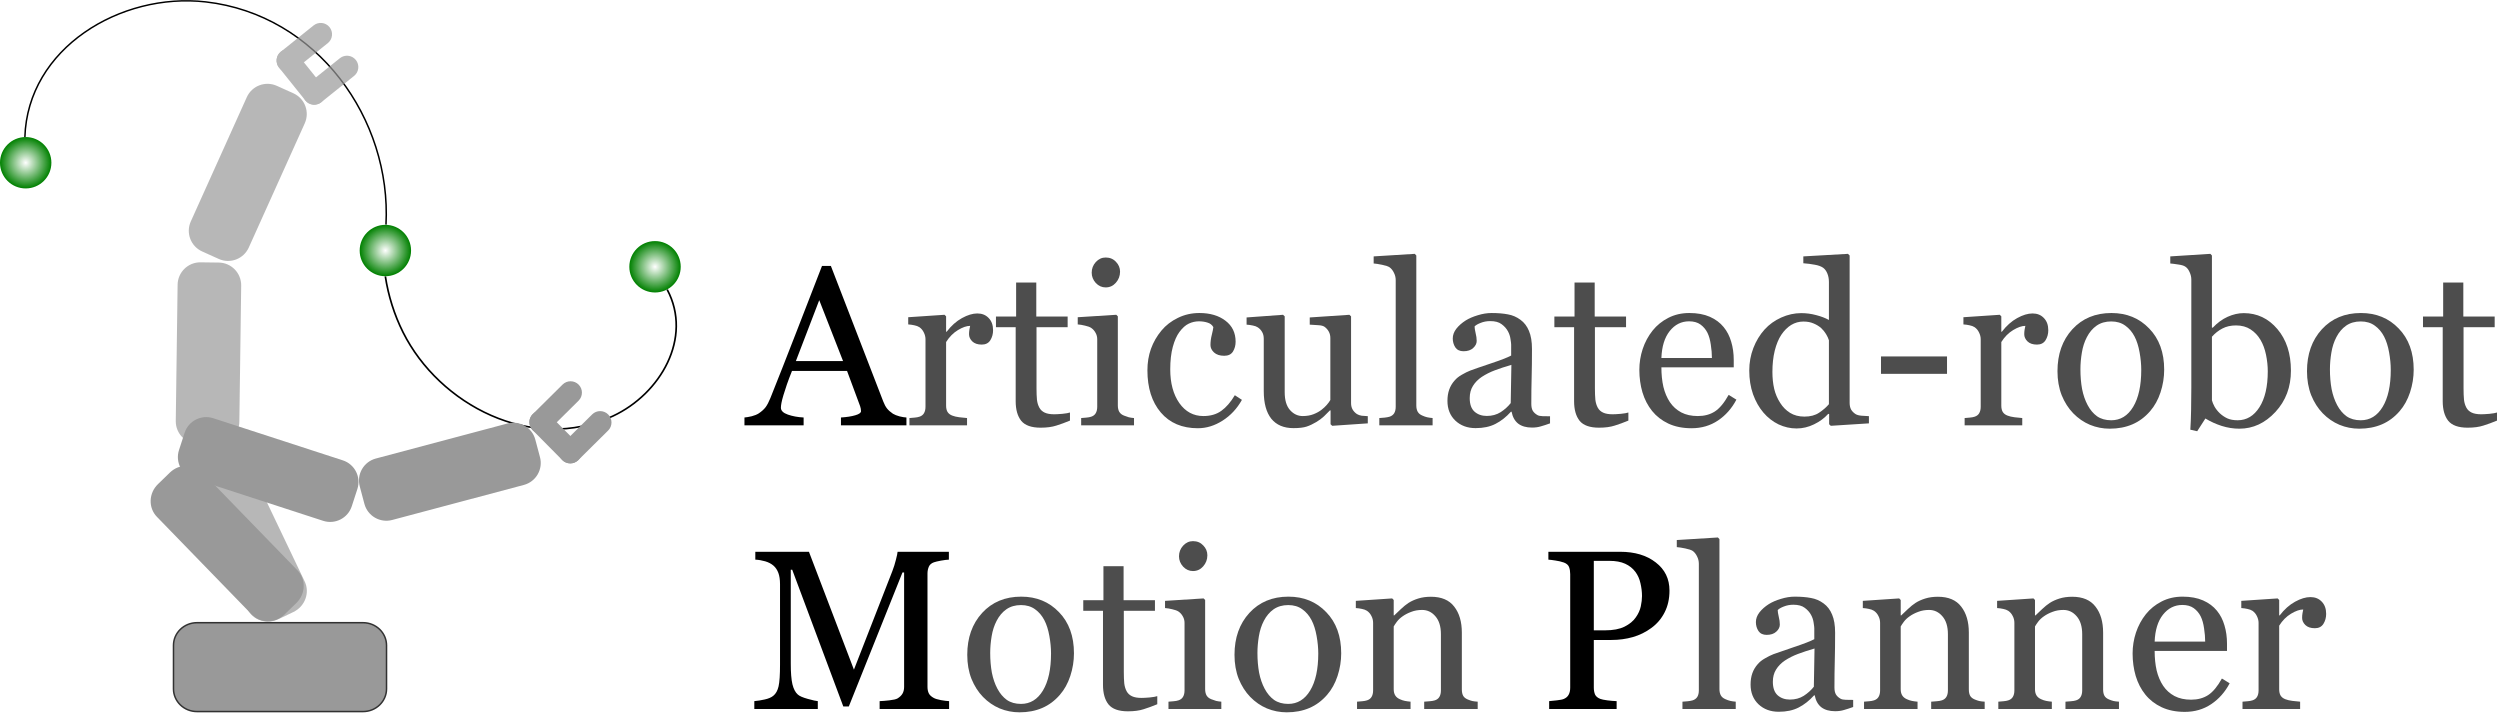
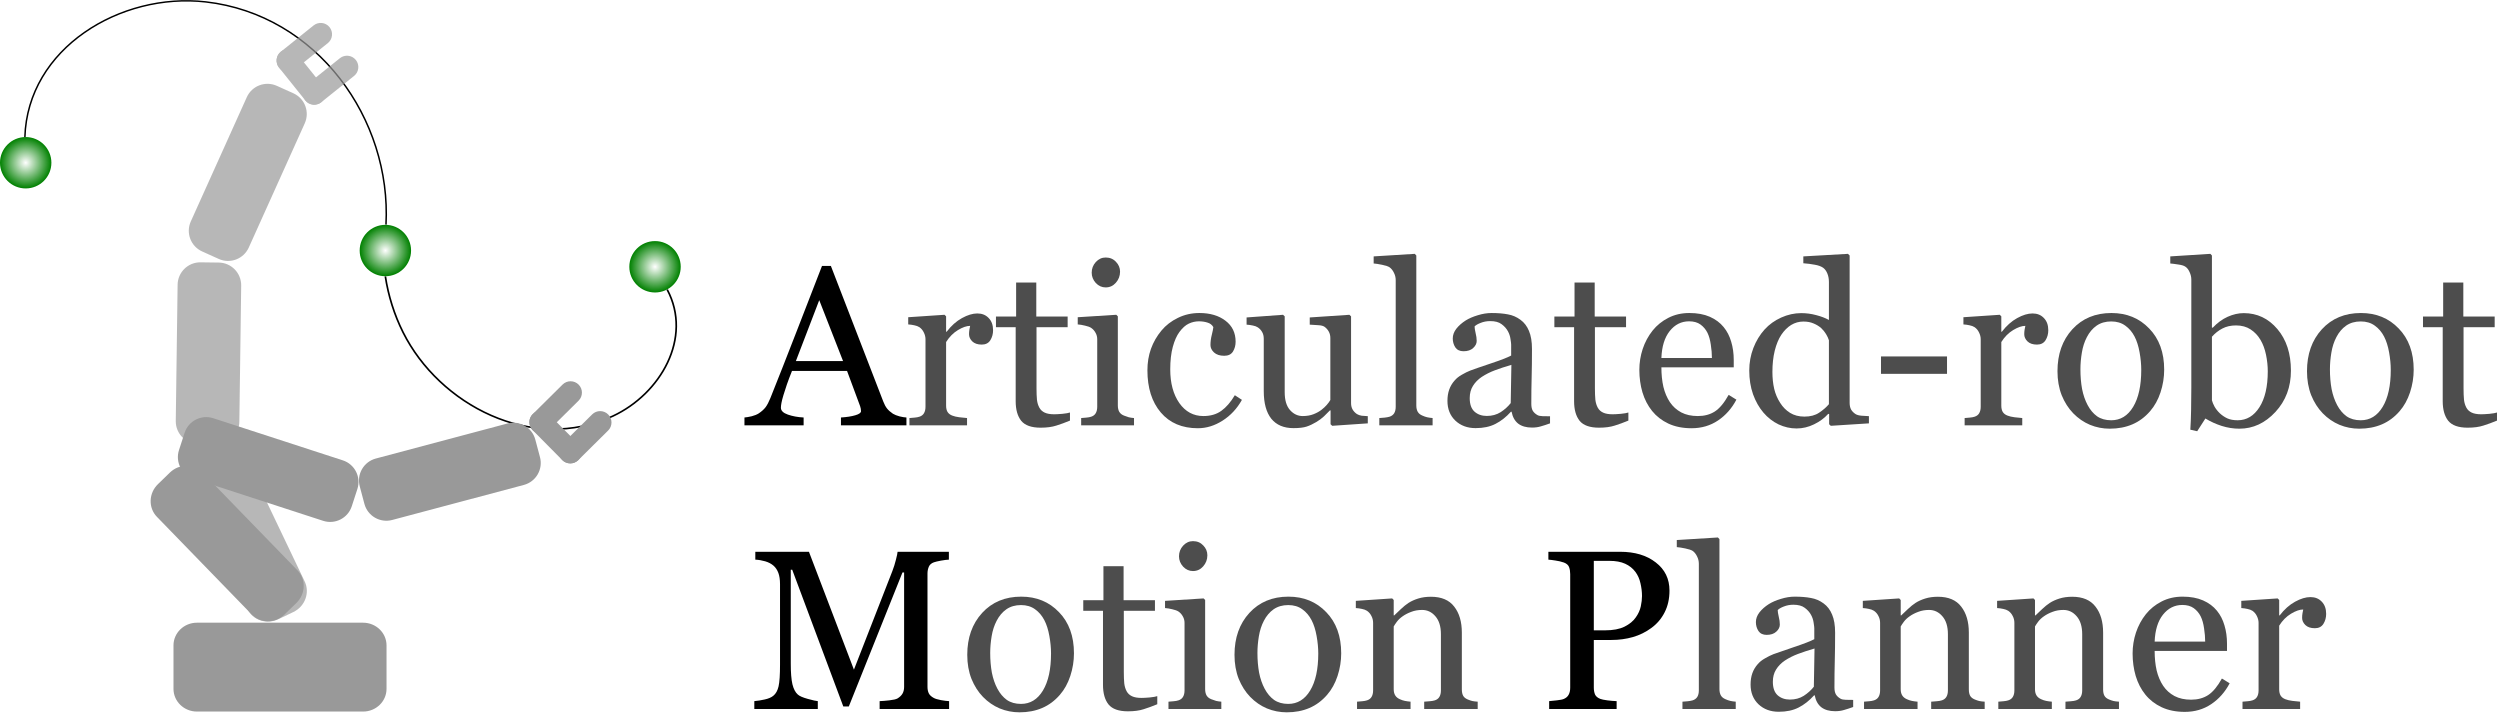
<svg xmlns="http://www.w3.org/2000/svg" xmlns:ns1="http://www.openswatchbook.org/uri/2009/osb" xmlns:xlink="http://www.w3.org/1999/xlink" width="7.345in" height="2.093in" viewBox="0 0 661.063 188.335" id="svg2" version="1.1">
  <defs id="defs4">
    <linearGradient id="linearGradient7151" ns1:paint="solid">
      <stop style="stop-color:#646464;stop-opacity:1;" offset="0" id="stop7153" />
    </linearGradient>
    <linearGradient id="linearGradient5734" ns1:paint="gradient">
      <stop id="stop5738" offset="0" style="stop-color:#008000;stop-opacity:0" />
      <stop id="stop5740" offset="1" style="stop-color:#008000;stop-opacity:1" />
    </linearGradient>
    <linearGradient id="linearGradient5612">
      <stop style="stop-color:#000000;stop-opacity:1;" offset="0" id="stop5614" />
    </linearGradient>
    <radialGradient gradientTransform="matrix(0.375,0,0,0.375,216.8074,427.2922)" xlink:href="#linearGradient5734" id="radialGradient6570-5" cx="131.522" cy="670.525" fx="131.522" fy="670.525" r="33.941" gradientUnits="userSpaceOnUse" />
    <radialGradient gradientTransform="matrix(0.375,0,0,0.375,350.383,435.3438)" xlink:href="#linearGradient5734" id="radialGradient6570-5-1" cx="131.522" cy="670.525" fx="131.522" fy="670.525" r="33.941" gradientUnits="userSpaceOnUse" />
    <radialGradient gradientTransform="matrix(0.375,0,0,0.375,38.63819,383.8065)" xlink:href="#linearGradient5734" id="radialGradient6570-5-4" cx="131.522" cy="670.525" fx="131.522" fy="670.525" r="33.941" gradientUnits="userSpaceOnUse" />
  </defs>
  <g id="layer1" transform="translate(-300.2689,-581.7907)" style="display:inline;opacity:1">
    <g transform="translate(611.2985,373.2437)" style="font-style:normal;font-variant:normal;font-weight:normal;font-stretch:normal;font-size:60px;line-height:125%;font-family:Georgia;-inkscape-font-specification:'Georgia, Normal';text-align:start;letter-spacing:0px;word-spacing:0px;writing-mode:lr-tb;text-anchor:start;fill:#000000;fill-opacity:1;stroke:none;stroke-width:1px;stroke-linecap:butt;stroke-linejoin:miter;stroke-opacity:1" id="flowRoot3344">
      <path d="m -71.344,321.003 -17.314,0 0,-2.08 q 2.285,-0.146 3.779,-0.586 1.523,-0.439 1.523,-1.084 0,-0.264 -0.059,-0.645 -0.059,-0.381 -0.176,-0.674 l -3.457,-9.316 -14.561,0 q -0.82,2.051 -1.348,3.574 -0.498,1.523 -0.908,2.812 -0.381,1.26 -0.527,2.051 -0.146,0.791 -0.146,1.289 0,1.172 1.846,1.816 1.846,0.645 4.16,0.762 l 0,2.08 -15.645,0 0,-2.08 q 0.762,-0.059 1.904,-0.322 1.143,-0.293 1.875,-0.762 1.172,-0.791 1.816,-1.641 0.645,-0.879 1.26,-2.402 3.135,-7.822 6.914,-17.578 3.779,-9.756 6.738,-17.373 l 2.344,0 13.857,35.859 q 0.439,1.143 0.996,1.846 0.557,0.703 1.553,1.377 0.674,0.41 1.758,0.703 1.084,0.264 1.816,0.293 l 0,2.08 z m -16.758,-16.992 -6.299,-16.113 -6.182,16.113 12.48,0 z" style="" id="path7943" />
      <path d="m -48.434,295.837 q 0,1.494 -0.732,2.666 -0.732,1.143 -2.256,1.143 -1.641,0 -2.52,-0.85 -0.85,-0.85 -0.85,-1.875 0,-0.645 0.088,-1.172 0.117,-0.527 0.205,-1.055 -1.377,0 -3.223,1.113 -1.846,1.113 -3.135,3.164 l 0,16.816 q 0,1.025 0.381,1.67 0.41,0.645 1.26,0.967 0.732,0.293 1.875,0.439 1.172,0.146 2.021,0.205 l 0,1.934 -15.234,0 0,-1.934 q 0.674,-0.059 1.377,-0.117 0.732,-0.059 1.26,-0.234 0.82,-0.264 1.201,-0.908 0.41,-0.674 0.41,-1.729 l 0,-17.842 q 0,-0.908 -0.439,-1.787 -0.41,-0.879 -1.172,-1.406 -0.557,-0.352 -1.318,-0.498 -0.762,-0.176 -1.641,-0.234 l 0,-1.904 9.609,-0.645 0.41,0.41 0,4.072 0.146,0 q 1.816,-2.373 4.043,-3.604 2.227,-1.23 4.072,-1.23 1.846,0 2.988,1.201 1.172,1.201 1.172,3.223 z" style="font-style:normal;font-variant:normal;font-weight:normal;font-stretch:normal;font-size:60px;line-height:125%;font-family:Georgia;-inkscape-font-specification:'Georgia, Normal';text-align:start;writing-mode:lr-tb;text-anchor:start;fill:#4d4d4d" id="path7945" />
      <path d="m -28.102,319.743 q -1.904,0.791 -3.604,1.318 -1.699,0.557 -4.16,0.557 -3.633,0 -5.127,-1.816 -1.465,-1.846 -1.465,-5.186 l 0,-19.57 -5.215,0 0,-2.812 5.332,0 0,-8.994 5.332,0 0,8.994 8.291,0 0,2.812 -8.232,0 0,16.143 q 0,1.816 0.117,3.047 0.146,1.201 0.645,2.109 0.469,0.85 1.406,1.289 0.938,0.439 2.52,0.439 0.732,0 2.139,-0.117 1.436,-0.146 2.021,-0.352 l 0,2.139 z" style="font-style:normal;font-variant:normal;font-weight:normal;font-stretch:normal;font-size:60px;line-height:125%;font-family:Georgia;-inkscape-font-specification:'Georgia, Normal';text-align:start;writing-mode:lr-tb;text-anchor:start;fill:#4d4d4d" id="path7947" />
      <path d="m -11.168,321.003 -13.975,0 0,-1.934 q 0.674,-0.059 1.377,-0.117 0.732,-0.059 1.26,-0.234 0.82,-0.264 1.201,-0.908 0.41,-0.674 0.41,-1.729 l 0,-17.842 q 0,-0.938 -0.439,-1.699 -0.41,-0.791 -1.172,-1.318 -0.557,-0.352 -1.611,-0.586 -1.055,-0.264 -1.934,-0.322 l 0,-1.904 10.195,-0.645 0.41,0.41 0,23.555 q 0,1.025 0.381,1.699 0.41,0.674 1.26,0.996 0.645,0.264 1.26,0.439 0.615,0.146 1.377,0.205 l 0,1.934 z m -3.691,-40.635 q 0,1.67 -1.113,2.93 -1.084,1.23 -2.695,1.23 -1.494,0 -2.607,-1.172 -1.084,-1.201 -1.084,-2.725 0,-1.611 1.084,-2.812 1.113,-1.201 2.607,-1.201 1.67,0 2.725,1.143 1.084,1.113 1.084,2.607 z" style="font-style:normal;font-variant:normal;font-weight:normal;font-stretch:normal;font-size:60px;line-height:125%;font-family:Georgia;-inkscape-font-specification:'Georgia, Normal';text-align:start;writing-mode:lr-tb;text-anchor:start;fill:#4d4d4d" id="path7949" />
      <path d="m 5.736,321.765 q -6.27,0 -9.814,-4.16 -3.545,-4.16 -3.545,-11.162 0,-3.047 0.938,-5.684 0.967,-2.666 2.783,-4.834 1.729,-2.08 4.336,-3.34 2.607,-1.289 5.684,-1.289 4.248,0 6.914,2.051 2.666,2.021 2.666,5.537 0,1.465 -0.703,2.607 -0.703,1.113 -2.314,1.113 -1.729,0 -2.695,-0.879 -0.938,-0.879 -0.938,-1.963 0,-1.318 0.352,-2.695 Q 9.75,295.661 9.809,295.017 9.281,294.109 8.227,293.816 7.201,293.493 6,293.493 q -1.406,0 -2.695,0.615 -1.26,0.586 -2.461,2.197 -1.084,1.465 -1.758,3.955 -0.674,2.49 -0.674,5.947 0,5.449 2.402,8.906 2.432,3.428 6.357,3.428 2.842,0 4.746,-1.377 1.934,-1.377 3.574,-4.131 l 1.875,1.23 q -1.934,3.457 -5.098,5.479 -3.164,2.021 -6.533,2.021 z" style="font-style:normal;font-variant:normal;font-weight:normal;font-stretch:normal;font-size:60px;line-height:125%;font-family:Georgia;-inkscape-font-specification:'Georgia, Normal';text-align:start;writing-mode:lr-tb;text-anchor:start;fill:#4d4d4d" id="path7951" />
      <path d="m 50.648,320.476 -9.404,0.645 -0.439,-0.41 0,-3.662 -0.176,0 q -0.703,0.732 -1.582,1.582 -0.879,0.82 -2.021,1.494 -1.318,0.791 -2.549,1.201 -1.23,0.41 -3.486,0.41 -3.838,0 -5.859,-2.49 -1.992,-2.52 -1.992,-7.295 l 0,-13.828 q 0,-1.055 -0.41,-1.758 -0.381,-0.732 -1.143,-1.26 -0.527,-0.352 -1.318,-0.498 -0.791,-0.176 -1.67,-0.234 l 0,-1.904 9.639,-0.703 0.439,0.41 0,20.068 q 0,3.135 1.406,4.717 1.406,1.582 3.369,1.582 1.611,0 2.871,-0.498 1.26,-0.498 2.109,-1.172 0.791,-0.615 1.377,-1.289 0.615,-0.703 0.938,-1.289 l 0,-16.377 q 0,-0.967 -0.41,-1.699 -0.41,-0.762 -1.143,-1.289 -0.527,-0.352 -1.582,-0.41 -1.025,-0.088 -2.314,-0.146 l 0,-1.904 10.488,-0.703 0.439,0.41 0,22.939 q 0,0.996 0.41,1.699 0.41,0.703 1.143,1.201 0.527,0.322 1.26,0.439 0.732,0.088 1.611,0.117 l 0,1.904 z" style="font-style:normal;font-variant:normal;font-weight:normal;font-stretch:normal;font-size:60px;line-height:125%;font-family:Georgia;-inkscape-font-specification:'Georgia, Normal';text-align:start;writing-mode:lr-tb;text-anchor:start;fill:#4d4d4d" id="path7953" />
      <path d="m 67.787,321.003 -14.092,0 0,-1.934 q 0.674,-0.059 1.436,-0.117 0.762,-0.088 1.26,-0.234 0.82,-0.264 1.23,-0.908 0.41,-0.674 0.41,-1.729 l 0,-33.457 q 0,-1.055 -0.469,-1.963 -0.439,-0.938 -1.172,-1.465 -0.527,-0.352 -1.934,-0.645 -1.406,-0.293 -2.256,-0.352 l 0,-1.875 10.869,-0.674 0.41,0.439 0,39.639 q 0,1.025 0.381,1.699 0.381,0.645 1.23,0.996 0.645,0.293 1.26,0.439 0.645,0.146 1.436,0.205 l 0,1.934 z" style="font-style:normal;font-variant:normal;font-weight:normal;font-stretch:normal;font-size:60px;line-height:125%;font-family:Georgia;-inkscape-font-specification:'Georgia, Normal';text-align:start;writing-mode:lr-tb;text-anchor:start;fill:#4d4d4d" id="path7955" />
      <path d="m 98.842,320.476 q -1.377,0.498 -2.432,0.791 -1.025,0.322 -2.344,0.322 -2.285,0 -3.662,-1.055 -1.348,-1.084 -1.729,-3.135 l -0.176,0 q -1.904,2.109 -4.102,3.223 -2.168,1.113 -5.244,1.113 -3.252,0 -5.361,-1.992 -2.08,-1.992 -2.08,-5.215 0,-1.67 0.469,-2.988 0.469,-1.318 1.406,-2.373 0.732,-0.879 1.934,-1.553 1.201,-0.703 2.256,-1.113 1.318,-0.498 5.332,-1.846 4.043,-1.348 5.449,-2.109 l 0,-2.9 q 0,-0.381 -0.176,-1.465 -0.146,-1.084 -0.674,-2.051 -0.586,-1.084 -1.67,-1.875 -1.055,-0.82 -3.018,-0.82 -1.348,0 -2.52,0.469 -1.143,0.439 -1.611,0.938 0,0.586 0.264,1.729 0.293,1.143 0.293,2.109 0,1.025 -0.938,1.875 -0.908,0.85 -2.549,0.85 -1.465,0 -2.168,-1.025 -0.674,-1.055 -0.674,-2.344 0,-1.348 0.938,-2.578 0.967,-1.23 2.49,-2.197 1.318,-0.82 3.193,-1.377 1.875,-0.586 3.662,-0.586 2.461,0 4.277,0.352 1.846,0.322 3.34,1.436 1.494,1.084 2.256,2.959 0.791,1.846 0.791,4.775 0,4.189 -0.088,7.441 -0.088,3.223 -0.088,7.061 0,1.143 0.381,1.816 0.41,0.674 1.23,1.143 0.439,0.264 1.377,0.293 0.967,0.029 1.963,0.029 l 0,1.875 z m -10.225,-15.469 q -2.49,0.732 -4.365,1.436 -1.875,0.703 -3.486,1.758 -1.465,0.996 -2.314,2.373 -0.85,1.348 -0.85,3.223 0,2.432 1.26,3.574 1.289,1.143 3.252,1.143 2.08,0 3.662,-0.996 1.582,-1.025 2.666,-2.402 l 0.176,-10.107 z" style="font-style:normal;font-variant:normal;font-weight:normal;font-stretch:normal;font-size:60px;line-height:125%;font-family:Georgia;-inkscape-font-specification:'Georgia, Normal';text-align:start;writing-mode:lr-tb;text-anchor:start;fill:#4d4d4d" id="path7957" />
      <path d="m 119.555,319.743 q -1.904,0.791 -3.604,1.318 -1.699,0.557 -4.16,0.557 -3.633,0 -5.127,-1.816 -1.465,-1.846 -1.465,-5.186 l 0,-19.57 -5.215,0 0,-2.812 5.332,0 0,-8.994 5.332,0 0,8.994 8.291,0 0,2.812 -8.232,0 0,16.143 q 0,1.816 0.117,3.047 0.146,1.201 0.645,2.109 0.469,0.85 1.406,1.289 0.938,0.439 2.52,0.439 0.732,0 2.139,-0.117 1.436,-0.146 2.021,-0.352 l 0,2.139 z" style="font-style:normal;font-variant:normal;font-weight:normal;font-stretch:normal;font-size:60px;line-height:125%;font-family:Georgia;-inkscape-font-specification:'Georgia, Normal';text-align:start;writing-mode:lr-tb;text-anchor:start;fill:#4d4d4d" id="path7959" />
      <path d="m 148.119,314.206 q -1.816,3.457 -4.863,5.508 -3.047,2.051 -7.002,2.051 -3.486,0 -6.123,-1.23 -2.607,-1.23 -4.307,-3.34 -1.699,-2.109 -2.549,-4.922 -0.82,-2.812 -0.82,-5.947 0,-2.812 0.879,-5.508 0.908,-2.725 2.637,-4.893 1.67,-2.08 4.131,-3.34 2.49,-1.289 5.566,-1.289 3.164,0 5.42,0.996 2.256,0.996 3.662,2.725 1.348,1.641 1.992,3.867 0.674,2.227 0.674,4.834 l 0,1.934 -19.131,0 q 0,2.842 0.527,5.156 0.557,2.314 1.729,4.072 1.143,1.699 2.988,2.695 1.846,0.967 4.395,0.967 2.607,0 4.482,-1.201 1.904,-1.23 3.662,-4.395 l 2.051,1.26 z m -6.475,-11.016 q 0,-1.641 -0.293,-3.516 -0.264,-1.875 -0.879,-3.135 -0.674,-1.348 -1.846,-2.197 -1.172,-0.85 -3.018,-0.85 -3.076,0 -5.127,2.578 -2.021,2.549 -2.197,7.119 l 13.359,0 z" style="font-style:normal;font-variant:normal;font-weight:normal;font-stretch:normal;font-size:60px;line-height:125%;font-family:Georgia;-inkscape-font-specification:'Georgia, Normal';text-align:start;writing-mode:lr-tb;text-anchor:start;fill:#4d4d4d" id="path7961" />
      <path d="m 183.158,320.476 -10.078,0.645 -0.439,-0.41 0,-2.695 -0.234,-0.059 q -1.523,1.699 -3.779,2.783 -2.227,1.084 -4.6,1.084 -2.461,0 -4.775,-1.084 -2.285,-1.113 -3.984,-3.105 -1.729,-2.021 -2.754,-4.863 -0.996,-2.842 -0.996,-6.27 0,-3.135 1.084,-5.947 1.084,-2.812 2.988,-4.922 1.787,-1.963 4.365,-3.135 2.607,-1.172 5.303,-1.172 2.021,0 3.955,0.527 1.963,0.498 3.369,1.289 l 0,-10.049 q 0,-1.23 -0.41,-2.227 -0.41,-1.025 -1.143,-1.553 -0.82,-0.557 -2.227,-0.791 -1.377,-0.264 -2.988,-0.381 l 0,-1.816 11.807,-0.674 0.439,0.439 0,38.965 q 0,1.025 0.381,1.758 0.41,0.703 1.172,1.201 0.557,0.352 1.611,0.439 1.055,0.088 1.934,0.117 l 0,1.904 z m -10.576,-5.068 0,-16.904 q -0.234,-0.762 -0.762,-1.641 -0.527,-0.879 -1.318,-1.611 -0.85,-0.732 -1.992,-1.201 -1.143,-0.498 -2.666,-0.498 -1.758,0 -3.252,0.908 -1.465,0.908 -2.607,2.607 -1.084,1.641 -1.729,4.189 -0.615,2.52 -0.615,5.596 0,2.461 0.469,4.482 0.469,1.992 1.582,3.721 1.025,1.641 2.607,2.637 1.611,0.996 3.809,0.996 2.344,0 3.867,-1.025 1.553,-1.025 2.607,-2.256 z" style="font-style:normal;font-variant:normal;font-weight:normal;font-stretch:normal;font-size:60px;line-height:125%;font-family:Georgia;-inkscape-font-specification:'Georgia, Normal';text-align:start;writing-mode:lr-tb;text-anchor:start;fill:#4d4d4d" id="path7963" />
      <path d="m 203.812,307.38 -17.461,0 0,-4.6 17.461,0 0,4.6 z" style="font-style:normal;font-variant:normal;font-weight:normal;font-stretch:normal;font-size:60px;line-height:125%;font-family:Georgia;-inkscape-font-specification:'Georgia, Normal';text-align:start;writing-mode:lr-tb;text-anchor:start;fill:#4d4d4d" id="path7965" />
      <path d="m 230.59,295.837 q 0,1.494 -0.732,2.666 -0.732,1.143 -2.256,1.143 -1.641,0 -2.52,-0.85 -0.85,-0.85 -0.85,-1.875 0,-0.645 0.088,-1.172 0.117,-0.527 0.205,-1.055 -1.377,0 -3.223,1.113 -1.846,1.113 -3.135,3.164 l 0,16.816 q 0,1.025 0.381,1.67 0.41,0.645 1.26,0.967 0.732,0.293 1.875,0.439 1.172,0.146 2.021,0.205 l 0,1.934 -15.234,0 0,-1.934 q 0.674,-0.059 1.377,-0.117 0.732,-0.059 1.26,-0.234 0.82,-0.264 1.201,-0.908 0.41,-0.674 0.41,-1.729 l 0,-17.842 q 0,-0.908 -0.439,-1.787 -0.41,-0.879 -1.172,-1.406 -0.557,-0.352 -1.318,-0.498 -0.762,-0.176 -1.641,-0.234 l 0,-1.904 9.609,-0.645 0.41,0.41 0,4.072 0.146,0 q 1.816,-2.373 4.043,-3.604 2.227,-1.23 4.072,-1.23 1.846,0 2.988,1.201 1.172,1.201 1.172,3.223 z" style="font-style:normal;font-variant:normal;font-weight:normal;font-stretch:normal;font-size:60px;line-height:125%;font-family:Georgia;-inkscape-font-specification:'Georgia, Normal';text-align:start;writing-mode:lr-tb;text-anchor:start;fill:#4d4d4d" id="path7967" />
      <path d="m 261.234,306.267 q 0,3.047 -0.967,6.006 -0.967,2.93 -2.754,4.98 -2.021,2.344 -4.688,3.486 -2.666,1.143 -5.977,1.143 -2.754,0 -5.244,-1.025 -2.49,-1.055 -4.424,-3.047 -1.904,-1.963 -3.047,-4.775 -1.113,-2.842 -1.113,-6.357 0,-6.768 3.926,-11.074 3.955,-4.307 10.342,-4.307 6.064,0 9.99,4.102 3.955,4.072 3.955,10.869 z m -6.064,0.059 q 0,-2.197 -0.439,-4.629 -0.439,-2.461 -1.318,-4.16 -0.938,-1.816 -2.461,-2.9 -1.523,-1.113 -3.721,-1.113 -2.256,0 -3.867,1.113 -1.582,1.113 -2.578,3.047 -0.938,1.787 -1.318,4.072 -0.381,2.285 -0.381,4.424 0,2.812 0.439,5.215 0.469,2.373 1.465,4.248 0.996,1.875 2.49,2.959 1.523,1.055 3.75,1.055 3.662,0 5.801,-3.545 2.139,-3.545 2.139,-9.785 z" style="font-style:normal;font-variant:normal;font-weight:normal;font-stretch:normal;font-size:60px;line-height:125%;font-family:Georgia;-inkscape-font-specification:'Georgia, Normal';text-align:start;writing-mode:lr-tb;text-anchor:start;fill:#4d4d4d" id="path7969" />
      <path d="m 294.75,306.531 q 0,6.504 -4.102,10.928 -4.102,4.424 -9.521,4.424 -2.373,0 -4.688,-0.732 -2.285,-0.732 -4.307,-1.963 l -2.168,3.369 -1.816,-0.41 q 0.146,-2.168 0.205,-5.215 0.059,-3.047 0.059,-5.889 l 0,-28.594 q 0,-0.996 -0.469,-1.992 -0.439,-0.996 -1.143,-1.436 -0.557,-0.381 -1.875,-0.557 -1.289,-0.205 -2.08,-0.264 l 0,-1.875 10.605,-0.674 0.41,0.439 0,19.043 0.205,0.059 q 1.816,-1.934 3.955,-2.9 2.168,-0.967 4.248,-0.967 5.332,0 8.906,4.219 3.574,4.219 3.574,10.986 z m -6.123,0.205 q 0,-2.168 -0.469,-4.424 -0.469,-2.256 -1.465,-3.926 -0.996,-1.699 -2.607,-2.754 -1.611,-1.055 -3.867,-1.055 -2.051,0 -3.604,0.82 -1.523,0.791 -2.754,2.168 l 0,16.816 q 0.176,0.703 0.674,1.641 0.527,0.938 1.406,1.787 0.879,0.82 1.992,1.348 1.113,0.498 2.725,0.498 3.574,0 5.771,-3.457 2.197,-3.457 2.197,-9.463 z" style="font-style:normal;font-variant:normal;font-weight:normal;font-stretch:normal;font-size:60px;line-height:125%;font-family:Georgia;-inkscape-font-specification:'Georgia, Normal';text-align:start;writing-mode:lr-tb;text-anchor:start;fill:#4d4d4d" id="path7971" />
      <path d="m 327.211,306.267 q 0,3.047 -0.967,6.006 -0.967,2.93 -2.754,4.98 -2.021,2.344 -4.688,3.486 -2.666,1.143 -5.977,1.143 -2.754,0 -5.244,-1.025 -2.49,-1.055 -4.424,-3.047 -1.904,-1.963 -3.047,-4.775 -1.113,-2.842 -1.113,-6.357 0,-6.768 3.926,-11.074 3.955,-4.307 10.342,-4.307 6.064,0 9.99,4.102 3.955,4.072 3.955,10.869 z m -6.064,0.059 q 0,-2.197 -0.439,-4.629 -0.439,-2.461 -1.318,-4.16 -0.938,-1.816 -2.461,-2.9 -1.523,-1.113 -3.721,-1.113 -2.256,0 -3.867,1.113 -1.582,1.113 -2.578,3.047 -0.938,1.787 -1.318,4.072 -0.381,2.285 -0.381,4.424 0,2.812 0.439,5.215 0.469,2.373 1.465,4.248 0.996,1.875 2.49,2.959 1.523,1.055 3.75,1.055 3.662,0 5.801,-3.545 2.139,-3.545 2.139,-9.785 z" style="font-style:normal;font-variant:normal;font-weight:normal;font-stretch:normal;font-size:60px;line-height:125%;font-family:Georgia;-inkscape-font-specification:'Georgia, Normal';text-align:start;writing-mode:lr-tb;text-anchor:start;fill:#4d4d4d" id="path7973" />
      <path d="m 349.242,319.743 q -1.904,0.791 -3.604,1.318 -1.699,0.557 -4.16,0.557 -3.633,0 -5.127,-1.816 -1.465,-1.846 -1.465,-5.186 l 0,-19.57 -5.215,0 0,-2.812 5.332,0 0,-8.994 5.332,0 0,8.994 8.291,0 0,2.812 -8.232,0 0,16.143 q 0,1.816 0.117,3.047 0.146,1.201 0.645,2.109 0.469,0.85 1.406,1.289 0.938,0.439 2.52,0.439 0.732,0 2.139,-0.117 1.436,-0.146 2.021,-0.352 l 0,2.139 z" style="font-style:normal;font-variant:normal;font-weight:normal;font-stretch:normal;font-size:60px;line-height:125%;font-family:Georgia;-inkscape-font-specification:'Georgia, Normal';text-align:start;writing-mode:lr-tb;text-anchor:start;fill:#4d4d4d" id="path7975" />
      <path d="m -60.064,396.003 -18.369,0 0,-2.08 q 0.996,-0.029 2.549,-0.205 1.582,-0.176 2.168,-0.498 0.908,-0.557 1.318,-1.26 0.439,-0.732 0.439,-1.816 l 0,-30.234 -0.439,0 -14.18,35.42 -1.465,0 -13.506,-36.152 -0.381,0 0,24.814 q 0,3.604 0.439,5.479 0.469,1.875 1.406,2.695 0.645,0.615 2.666,1.172 2.021,0.557 2.637,0.586 l 0,2.08 -16.787,0 0,-2.08 q 1.318,-0.117 2.754,-0.439 1.465,-0.322 2.256,-0.967 1.025,-0.82 1.406,-2.52 0.381,-1.699 0.381,-5.684 l 0,-21.27 q 0,-1.846 -0.439,-3.018 -0.439,-1.172 -1.26,-1.904 -0.908,-0.791 -2.227,-1.172 -1.318,-0.381 -2.607,-0.439 l 0,-2.08 14.18,0 11.895,31.172 10.166,-26.074 q 0.557,-1.436 0.938,-2.988 0.41,-1.582 0.439,-2.109 l 13.564,0 0,2.08 q -0.82,0.029 -2.109,0.264 -1.26,0.234 -1.846,0.439 -0.996,0.352 -1.348,1.172 -0.352,0.82 -0.352,1.787 l 0,29.971 q 0,1.025 0.352,1.729 0.352,0.703 1.348,1.23 0.527,0.293 1.875,0.557 1.348,0.234 2.139,0.264 l 0,2.08 z" style="" id="path7977" />
      <path d="m -27.047,381.267 q 0,3.047 -0.967,6.006 -0.967,2.93 -2.754,4.98 -2.021,2.344 -4.688,3.486 -2.666,1.143 -5.977,1.143 -2.754,0 -5.244,-1.025 -2.49,-1.055 -4.424,-3.047 -1.904,-1.963 -3.047,-4.775 -1.113,-2.842 -1.113,-6.357 0,-6.768 3.926,-11.074 3.955,-4.307 10.342,-4.307 6.064,0 9.99,4.102 3.955,4.072 3.955,10.869 z m -6.064,0.059 q 0,-2.197 -0.439,-4.629 -0.439,-2.461 -1.318,-4.16 -0.938,-1.816 -2.461,-2.9 -1.523,-1.113 -3.721,-1.113 -2.256,0 -3.867,1.113 -1.582,1.113 -2.578,3.047 -0.938,1.787 -1.318,4.072 -0.381,2.285 -0.381,4.424 0,2.812 0.439,5.215 0.469,2.373 1.465,4.248 0.996,1.875 2.49,2.959 1.523,1.055 3.75,1.055 3.662,0 5.801,-3.545 2.139,-3.545 2.139,-9.785 z" style="font-style:normal;font-variant:normal;font-weight:normal;font-stretch:normal;font-size:60px;line-height:125%;font-family:Georgia;-inkscape-font-specification:'Georgia, Normal';text-align:start;writing-mode:lr-tb;text-anchor:start;fill:#4d4d4d" id="path7979" />
      <path d="m -5.016,394.743 q -1.904,0.791 -3.604,1.318 -1.699,0.557 -4.16,0.557 -3.633,0 -5.127,-1.816 -1.465,-1.846 -1.465,-5.186 l 0,-19.57 -5.215,0 0,-2.812 5.332,0 0,-8.994 5.332,0 0,8.994 8.291,0 0,2.812 -8.232,0 0,16.143 q 0,1.816 0.117,3.047 0.146,1.201 0.645,2.109 0.469,0.85 1.406,1.289 0.938,0.439 2.52,0.439 0.732,0 2.139,-0.117 1.436,-0.146 2.021,-0.352 l 0,2.139 z" style="font-style:normal;font-variant:normal;font-weight:normal;font-stretch:normal;font-size:60px;line-height:125%;font-family:Georgia;-inkscape-font-specification:'Georgia, Normal';text-align:start;writing-mode:lr-tb;text-anchor:start;fill:#4d4d4d" id="path7981" />
      <path d="m 11.918,396.003 -13.975,0 0,-1.934 q 0.674,-0.059 1.377,-0.117 0.732,-0.059 1.26,-0.234 0.82,-0.264 1.201,-0.908 0.41,-0.674 0.41,-1.729 l 0,-17.842 q 0,-0.938 -0.439,-1.699 Q 1.342,370.749 0.58,370.222 0.023,369.87 -1.031,369.636 q -1.055,-0.264 -1.934,-0.322 l 0,-1.904 10.195,-0.645 0.41,0.41 0,23.555 q 0,1.025 0.381,1.699 0.41,0.674 1.26,0.996 0.645,0.264 1.26,0.439 0.615,0.146 1.377,0.205 l 0,1.934 z M 8.227,355.368 q 0,1.67 -1.113,2.93 -1.084,1.23 -2.695,1.23 -1.494,0 -2.607,-1.172 -1.084,-1.201 -1.084,-2.725 0,-1.611 1.084,-2.812 1.113,-1.201 2.607,-1.201 1.67,0 2.725,1.143 1.084,1.113 1.084,2.607 z" style="font-style:normal;font-variant:normal;font-weight:normal;font-stretch:normal;font-size:60px;line-height:125%;font-family:Georgia;-inkscape-font-specification:'Georgia, Normal';text-align:start;writing-mode:lr-tb;text-anchor:start;fill:#4d4d4d" id="path7983" />
      <path d="m 43.617,381.267 q 0,3.047 -0.967,6.006 -0.967,2.93 -2.754,4.98 -2.021,2.344 -4.688,3.486 -2.666,1.143 -5.977,1.143 -2.754,0 -5.244,-1.025 -2.49,-1.055 -4.424,-3.047 -1.904,-1.963 -3.047,-4.775 -1.113,-2.842 -1.113,-6.357 0,-6.768 3.926,-11.074 3.955,-4.307 10.342,-4.307 6.064,0 9.99,4.102 3.955,4.072 3.955,10.869 z m -6.064,0.059 q 0,-2.197 -0.439,-4.629 -0.439,-2.461 -1.318,-4.16 -0.938,-1.816 -2.461,-2.9 -1.523,-1.113 -3.721,-1.113 -2.256,0 -3.867,1.113 -1.582,1.113 -2.578,3.047 -0.938,1.787 -1.318,4.072 -0.381,2.285 -0.381,4.424 0,2.812 0.439,5.215 0.469,2.373 1.465,4.248 0.996,1.875 2.49,2.959 1.523,1.055 3.75,1.055 3.662,0 5.801,-3.545 2.139,-3.545 2.139,-9.785 z" style="font-style:normal;font-variant:normal;font-weight:normal;font-stretch:normal;font-size:60px;line-height:125%;font-family:Georgia;-inkscape-font-specification:'Georgia, Normal';text-align:start;writing-mode:lr-tb;text-anchor:start;fill:#4d4d4d" id="path7985" />
      <path d="m 79.711,396.003 -14.15,0 0,-1.934 q 0.674,-0.059 1.465,-0.117 0.82,-0.059 1.348,-0.234 0.82,-0.264 1.201,-0.908 0.41,-0.674 0.41,-1.729 l 0,-14.854 q 0,-3.076 -1.465,-4.746 -1.436,-1.67 -3.516,-1.67 -1.553,0 -2.842,0.498 -1.289,0.469 -2.285,1.172 -0.967,0.674 -1.553,1.465 -0.557,0.762 -0.82,1.23 l 0,16.611 q 0,0.996 0.41,1.641 0.41,0.645 1.23,0.996 0.615,0.293 1.318,0.439 0.732,0.146 1.494,0.205 l 0,1.934 -14.15,0 0,-1.934 q 0.674,-0.059 1.377,-0.117 0.732,-0.059 1.26,-0.234 0.82,-0.264 1.201,-0.908 0.41,-0.674 0.41,-1.729 l 0,-17.842 q 0,-0.996 -0.439,-1.816 -0.41,-0.85 -1.172,-1.377 -0.557,-0.352 -1.318,-0.498 -0.762,-0.176 -1.641,-0.234 l 0,-1.904 9.609,-0.645 0.41,0.41 0,4.072 0.146,0 q 0.703,-0.703 1.758,-1.67 1.055,-0.996 1.992,-1.611 1.084,-0.703 2.578,-1.172 1.494,-0.469 3.369,-0.469 4.16,0 6.152,2.607 2.021,2.578 2.021,6.885 l 0,15.029 q 0,1.025 0.352,1.67 0.352,0.615 1.201,0.967 0.703,0.293 1.201,0.41 0.527,0.117 1.436,0.176 l 0,1.934 z" style="font-style:normal;font-variant:normal;font-weight:normal;font-stretch:normal;font-size:60px;line-height:125%;font-family:Georgia;-inkscape-font-specification:'Georgia, Normal';text-align:start;writing-mode:lr-tb;text-anchor:start;fill:#4d4d4d" id="path7987" />
      <path d="m 130.424,364.685 q 0,3.252 -1.289,5.771 -1.26,2.49 -3.516,4.131 -2.227,1.641 -4.893,2.402 -2.666,0.762 -5.654,0.762 l -4.658,0 0,12.598 q 0,1.025 0.322,1.816 0.352,0.762 1.406,1.172 0.527,0.205 1.846,0.381 1.348,0.176 2.461,0.205 l 0,2.08 -17.842,0 0,-2.08 q 0.703,-0.059 2.021,-0.205 1.348,-0.146 1.875,-0.381 0.879,-0.381 1.26,-1.113 0.41,-0.732 0.41,-1.875 l 0,-30 q 0,-1.025 -0.293,-1.846 -0.293,-0.82 -1.377,-1.23 -1.113,-0.381 -2.227,-0.527 -1.084,-0.176 -1.875,-0.234 l 0,-2.08 18.984,0 q 5.801,0 9.404,2.812 3.633,2.783 3.633,7.441 z m -8.906,7.09 q 0.996,-1.406 1.318,-2.9 0.322,-1.523 0.322,-2.725 0,-1.67 -0.41,-3.398 -0.381,-1.729 -1.348,-3.018 -1.025,-1.377 -2.695,-2.139 -1.67,-0.762 -4.16,-0.762 l -4.131,0 0,18.369 2.988,0 q 3.164,0 5.127,-0.967 1.992,-0.996 2.988,-2.461 z" style="font-style:normal;font-variant:normal;font-weight:normal;font-stretch:normal;font-size:60px;line-height:125%;font-family:Georgia;-inkscape-font-specification:'Georgia, Normal';text-align:start;writing-mode:lr-tb;text-anchor:start;fill:#000000" id="path7989" />
      <path d="m 147.943,396.003 -14.092,0 0,-1.934 q 0.674,-0.059 1.436,-0.117 0.762,-0.088 1.26,-0.234 0.82,-0.264 1.23,-0.908 0.41,-0.674 0.41,-1.729 l 0,-33.457 q 0,-1.055 -0.469,-1.963 -0.439,-0.938 -1.172,-1.465 -0.527,-0.352 -1.934,-0.645 -1.406,-0.293 -2.256,-0.352 l 0,-1.875 10.869,-0.674 0.41,0.439 0,39.639 q 0,1.025 0.381,1.699 0.381,0.645 1.23,0.996 0.645,0.293 1.26,0.439 0.645,0.146 1.436,0.205 l 0,1.934 z" style="font-style:normal;font-variant:normal;font-weight:normal;font-stretch:normal;font-size:60px;line-height:125%;font-family:Georgia;-inkscape-font-specification:'Georgia, Normal';text-align:start;writing-mode:lr-tb;text-anchor:start;fill:#4d4d4d" id="path7991" />
      <path d="m 178.998,395.476 q -1.377,0.498 -2.432,0.791 -1.025,0.322 -2.344,0.322 -2.285,0 -3.662,-1.055 -1.348,-1.084 -1.729,-3.135 l -0.176,0 q -1.904,2.109 -4.102,3.223 -2.168,1.113 -5.244,1.113 -3.252,0 -5.361,-1.992 -2.08,-1.992 -2.08,-5.215 0,-1.67 0.469,-2.988 0.469,-1.318 1.406,-2.373 0.732,-0.879 1.934,-1.553 1.201,-0.703 2.256,-1.113 1.318,-0.498 5.332,-1.846 4.043,-1.348 5.449,-2.109 l 0,-2.9 q 0,-0.381 -0.176,-1.465 -0.146,-1.084 -0.674,-2.051 -0.586,-1.084 -1.67,-1.875 -1.055,-0.82 -3.018,-0.82 -1.348,0 -2.52,0.469 -1.143,0.439 -1.611,0.938 0,0.586 0.264,1.729 0.293,1.143 0.293,2.109 0,1.025 -0.938,1.875 -0.908,0.85 -2.549,0.85 -1.465,0 -2.168,-1.025 -0.674,-1.055 -0.674,-2.344 0,-1.348 0.938,-2.578 0.967,-1.23 2.49,-2.197 1.318,-0.82 3.193,-1.377 1.875,-0.586 3.662,-0.586 2.461,0 4.277,0.352 1.846,0.322 3.34,1.436 1.494,1.084 2.256,2.959 0.791,1.846 0.791,4.775 0,4.189 -0.088,7.441 -0.088,3.223 -0.088,7.061 0,1.143 0.381,1.816 0.41,0.674 1.23,1.143 0.439,0.264 1.377,0.293 0.967,0.029 1.963,0.029 l 0,1.875 z m -10.225,-15.469 q -2.49,0.732 -4.365,1.436 -1.875,0.703 -3.486,1.758 -1.465,0.996 -2.314,2.373 -0.85,1.348 -0.85,3.223 0,2.432 1.26,3.574 1.289,1.143 3.252,1.143 2.08,0 3.662,-0.996 1.582,-1.025 2.666,-2.402 l 0.176,-10.107 z" style="font-style:normal;font-variant:normal;font-weight:normal;font-stretch:normal;font-size:60px;line-height:125%;font-family:Georgia;-inkscape-font-specification:'Georgia, Normal';text-align:start;writing-mode:lr-tb;text-anchor:start;fill:#4d4d4d" id="path7993" />
      <path d="m 213.773,396.003 -14.15,0 0,-1.934 q 0.674,-0.059 1.465,-0.117 0.82,-0.059 1.348,-0.234 0.82,-0.264 1.201,-0.908 0.41,-0.674 0.41,-1.729 l 0,-14.854 q 0,-3.076 -1.465,-4.746 -1.436,-1.67 -3.516,-1.67 -1.553,0 -2.842,0.498 -1.289,0.469 -2.285,1.172 -0.967,0.674 -1.553,1.465 -0.557,0.762 -0.82,1.23 l 0,16.611 q 0,0.996 0.41,1.641 0.41,0.645 1.23,0.996 0.615,0.293 1.318,0.439 0.732,0.146 1.494,0.205 l 0,1.934 -14.15,0 0,-1.934 q 0.674,-0.059 1.377,-0.117 0.732,-0.059 1.26,-0.234 0.82,-0.264 1.201,-0.908 0.41,-0.674 0.41,-1.729 l 0,-17.842 q 0,-0.996 -0.439,-1.816 -0.41,-0.85 -1.172,-1.377 -0.557,-0.352 -1.318,-0.498 -0.762,-0.176 -1.641,-0.234 l 0,-1.904 9.609,-0.645 0.41,0.41 0,4.072 0.146,0 q 0.703,-0.703 1.758,-1.67 1.055,-0.996 1.992,-1.611 1.084,-0.703 2.578,-1.172 1.494,-0.469 3.369,-0.469 4.16,0 6.152,2.607 2.021,2.578 2.021,6.885 l 0,15.029 q 0,1.025 0.352,1.67 0.352,0.615 1.201,0.967 0.703,0.293 1.201,0.41 0.527,0.117 1.436,0.176 l 0,1.934 z" style="font-style:normal;font-variant:normal;font-weight:normal;font-stretch:normal;font-size:60px;line-height:125%;font-family:Georgia;-inkscape-font-specification:'Georgia, Normal';text-align:start;writing-mode:lr-tb;text-anchor:start;fill:#4d4d4d" id="path7995" />
      <path d="m 249.281,396.003 -14.15,0 0,-1.934 q 0.674,-0.059 1.465,-0.117 0.82,-0.059 1.348,-0.234 0.82,-0.264 1.201,-0.908 0.41,-0.674 0.41,-1.729 l 0,-14.854 q 0,-3.076 -1.465,-4.746 -1.436,-1.67 -3.516,-1.67 -1.553,0 -2.842,0.498 -1.289,0.469 -2.285,1.172 -0.967,0.674 -1.553,1.465 -0.557,0.762 -0.82,1.23 l 0,16.611 q 0,0.996 0.41,1.641 0.41,0.645 1.23,0.996 0.615,0.293 1.318,0.439 0.732,0.146 1.494,0.205 l 0,1.934 -14.15,0 0,-1.934 q 0.674,-0.059 1.377,-0.117 0.732,-0.059 1.26,-0.234 0.82,-0.264 1.201,-0.908 0.41,-0.674 0.41,-1.729 l 0,-17.842 q 0,-0.996 -0.439,-1.816 -0.41,-0.85 -1.172,-1.377 -0.557,-0.352 -1.318,-0.498 -0.762,-0.176 -1.641,-0.234 l 0,-1.904 9.609,-0.645 0.41,0.41 0,4.072 0.146,0 q 0.703,-0.703 1.758,-1.67 1.055,-0.996 1.992,-1.611 1.084,-0.703 2.578,-1.172 1.494,-0.469 3.369,-0.469 4.16,0 6.152,2.607 2.021,2.578 2.021,6.885 l 0,15.029 q 0,1.025 0.352,1.67 0.352,0.615 1.201,0.967 0.703,0.293 1.201,0.41 0.527,0.117 1.436,0.176 l 0,1.934 z" style="font-style:normal;font-variant:normal;font-weight:normal;font-stretch:normal;font-size:60px;line-height:125%;font-family:Georgia;-inkscape-font-specification:'Georgia, Normal';text-align:start;writing-mode:lr-tb;text-anchor:start;fill:#4d4d4d" id="path7997" />
      <path d="m 278.549,389.206 q -1.816,3.457 -4.863,5.508 -3.047,2.051 -7.002,2.051 -3.486,0 -6.123,-1.23 -2.607,-1.23 -4.307,-3.34 -1.699,-2.109 -2.549,-4.922 -0.82,-2.812 -0.82,-5.947 0,-2.812 0.879,-5.508 0.908,-2.725 2.637,-4.893 1.67,-2.08 4.131,-3.34 2.49,-1.289 5.566,-1.289 3.164,0 5.42,0.996 2.256,0.996 3.662,2.725 1.348,1.641 1.992,3.867 0.674,2.227 0.674,4.834 l 0,1.934 -19.131,0 q 0,2.842 0.527,5.156 0.557,2.314 1.729,4.072 1.143,1.699 2.988,2.695 1.846,0.967 4.395,0.967 2.607,0 4.482,-1.201 1.904,-1.23 3.662,-4.395 l 2.051,1.26 z m -6.475,-11.016 q 0,-1.641 -0.293,-3.516 -0.264,-1.875 -0.879,-3.135 -0.674,-1.348 -1.846,-2.197 -1.172,-0.85 -3.018,-0.85 -3.076,0 -5.127,2.578 -2.021,2.549 -2.197,7.119 l 13.359,0 z" style="font-style:normal;font-variant:normal;font-weight:normal;font-stretch:normal;font-size:60px;line-height:125%;font-family:Georgia;-inkscape-font-specification:'Georgia, Normal';text-align:start;writing-mode:lr-tb;text-anchor:start;fill:#4d4d4d" id="path7999" />
      <path d="m 304.066,370.837 q 0,1.494 -0.732,2.666 -0.732,1.143 -2.256,1.143 -1.641,0 -2.52,-0.85 -0.85,-0.85 -0.85,-1.875 0,-0.645 0.088,-1.172 0.117,-0.527 0.205,-1.055 -1.377,0 -3.223,1.113 -1.846,1.113 -3.135,3.164 l 0,16.816 q 0,1.025 0.381,1.67 0.41,0.645 1.26,0.967 0.732,0.293 1.875,0.439 1.172,0.146 2.021,0.205 l 0,1.934 -15.234,0 0,-1.934 q 0.674,-0.059 1.377,-0.117 0.732,-0.059 1.26,-0.234 0.82,-0.264 1.201,-0.908 0.41,-0.674 0.41,-1.729 l 0,-17.842 q 0,-0.908 -0.439,-1.787 -0.41,-0.879 -1.172,-1.406 -0.557,-0.352 -1.318,-0.498 -0.762,-0.176 -1.641,-0.234 l 0,-1.904 9.609,-0.645 0.41,0.41 0,4.072 0.146,0 q 1.816,-2.373 4.043,-3.604 2.227,-1.23 4.072,-1.23 1.846,0 2.988,1.201 1.172,1.201 1.172,3.223 z" style="font-style:normal;font-variant:normal;font-weight:normal;font-stretch:normal;font-size:60px;line-height:125%;font-family:Georgia;-inkscape-font-specification:'Georgia, Normal';text-align:start;writing-mode:lr-tb;text-anchor:start;fill:#4d4d4d" id="path8001" />
    </g>
    <flowRoot xml:space="preserve" id="flowRoot5630" style="font-style:italic;font-variant:normal;font-weight:500;font-stretch:normal;font-size:16px;line-height:125%;font-family:'CMU Classical Serif';-inkscape-font-specification:'CMU Classical Serif Medium Italic';text-align:start;letter-spacing:0px;word-spacing:0px;writing-mode:lr-tb;text-anchor:start;fill:#000000;fill-opacity:1;stroke:none;stroke-width:1px;stroke-linecap:butt;stroke-linejoin:miter;stroke-opacity:1" transform="translate(0,308.2677)">
      <flowRegion id="flowRegion5632">
        <rect id="rect5634" width="38.386" height="47.477" x="984.899" y="333.973" />
      </flowRegion>
      <flowPara id="flowPara5636" />
    </flowRoot>
    <flowRoot xml:space="preserve" id="flowRoot5638" style="font-style:italic;font-variant:normal;font-weight:500;font-stretch:normal;font-size:16px;line-height:125%;font-family:'CMU Classical Serif';-inkscape-font-specification:'CMU Classical Serif Medium Italic';text-align:start;letter-spacing:0px;word-spacing:0px;writing-mode:lr-tb;text-anchor:start;fill:#000000;fill-opacity:1;stroke:none;stroke-width:1px;stroke-linecap:butt;stroke-linejoin:miter;stroke-opacity:1" transform="translate(0,308.2677)">
      <flowRegion id="flowRegion5640">
        <rect id="rect5642" width="631.345" height="193.949" x="34.345" y="144.064" />
      </flowRegion>
      <flowPara id="flowPara5644" />
    </flowRoot>
    <flowRoot xml:space="preserve" id="flowRoot7339" style="font-style:italic;font-variant:normal;font-weight:500;font-stretch:normal;font-size:16px;line-height:125%;font-family:'CMU Classical Serif';-inkscape-font-specification:'CMU Classical Serif Medium Italic';text-align:start;letter-spacing:0px;word-spacing:0px;writing-mode:lr-tb;text-anchor:start;fill:#000000;fill-opacity:1;stroke:none;stroke-width:1px;stroke-linecap:butt;stroke-linejoin:miter;stroke-opacity:1" transform="translate(0,308.2677)">
      <flowRegion id="flowRegion7341">
        <rect id="rect7343" width="899.44" height="608.112" x="16.971" y="215.179" />
      </flowRegion>
      <flowPara id="flowPara7345" />
    </flowRoot>
    <g id="g7542" transform="matrix(0.25,0,0,0.25,329.311,493.1883)">
      <g id="g7669" transform="matrix(2.135227,0,0,2.135227,-276.8039,-829.9417)">
        <path style="fill:none;fill-rule:evenodd;stroke:#000000;stroke-width:1px;stroke-linecap:butt;stroke-linejoin:miter;stroke-opacity:1" id="path6794" d="m 131.223,634.248 c 1.764,-60.531 63.264,-98.492 119.471,-91.906 73.732,8.64 122.731,79.719 119.022,151.218" transform="matrix(0.7500421,0,0,0.7296148,-10.87144,159.8761)" />
        <circle style="display:inline;opacity:1;fill:url(#radialGradient6570-5-1);fill-opacity:1;fill-rule:evenodd;stroke:none;stroke-width:1px;stroke-linecap:butt;stroke-linejoin:miter;stroke-opacity:1" id="path6554-0-0" cx="399.704" cy="686.791" r="12.728" />
        <path style="color:#000000;clip-rule:nonzero;display:inline;overflow:visible;visibility:visible;opacity:1;isolation:auto;mix-blend-mode:normal;color-interpolation:sRGB;color-interpolation-filters:linearRGB;solid-color:#000000;solid-opacity:1;fill:none;fill-opacity:1;fill-rule:evenodd;stroke:#000000;stroke-width:1px;stroke-linecap:butt;stroke-linejoin:miter;stroke-miterlimit:4;stroke-dasharray:none;stroke-dashoffset:0;stroke-opacity:1;color-rendering:auto;image-rendering:auto;shape-rendering:auto;text-rendering:auto;enable-background:accumulate" id="path6960" d="m 375.69,676.823 c -15.096,-29.764 3.945,-64.274 31.807,-77.941 47.404,-23.252 101.782,7.092 122.935,51.587 5.172,10.88 8.633,22.55 10.376,34.465" transform="matrix(-0.845497,0,0,-0.8041928,723.368,1242.36)" />
        <circle style="display:inline;opacity:1;fill:url(#radialGradient6570-5);fill-opacity:1;fill-rule:evenodd;stroke:none;stroke-width:1px;stroke-linecap:butt;stroke-linejoin:miter;stroke-opacity:1" id="path6554-0" cx="266.128" cy="678.739" r="12.728" />
        <g id="g7288" style="opacity:0.7" transform="matrix(0.75,0,0,0.75,-14.12,139.5679)">
          <rect transform="matrix(0.9024305,-0.4308355,0.4308355,0.9024305,0,0)" rx="15.5" ry="15" y="879.023" x="-156.77" height="120" width="42" id="rect7086" style="fill:#999999;fill-rule:evenodd;stroke:none;stroke-width:1px;stroke-linecap:butt;stroke-linejoin:miter;stroke-opacity:1" />
          <rect transform="matrix(0.9999089,0.0134982,-0.0134982,0.9999089,0,0)" ry="15" y="723.214" x="246.427" height="120" width="42" id="rect7086-9" style="display:inline;opacity:1;fill:#999999;fill-rule:evenodd;stroke:none;stroke-width:1px;stroke-linecap:butt;stroke-linejoin:miter;stroke-opacity:1" />
          <g style="opacity:1;stroke:#323232;stroke-opacity:1" transform="translate(-10.6066,-21.2132)" id="g7143">
            <rect style="display:inline;opacity:1;fill:#999999;fill-rule:evenodd;stroke:none;stroke-width:1px;stroke-linecap:butt;stroke-linejoin:miter;stroke-opacity:1" id="rect7086-5" width="42" height="120" x="529.387" y="447.124" ry="15" transform="matrix(0.9116771,0.4109074,-0.4109074,0.9116771,0,0)" />
            <g id="g7206" style="display:inline;opacity:1;stroke:#323232;stroke-opacity:1" transform="matrix(1.170299,-0.9382969,0.9382969,1.170299,-1042.47,-69.69282)">
              <rect style="fill:#999999;fill-rule:evenodd;stroke:none;stroke-width:1px;stroke-linecap:butt;stroke-linejoin:miter;stroke-opacity:1" id="rect7181" width="28.5" height="10" x="418.237" y="919.083" ry="5" />
              <rect style="display:inline;opacity:1;fill:#999999;fill-rule:evenodd;stroke:none;stroke-width:1px;stroke-linecap:butt;stroke-linejoin:miter;stroke-opacity:1" id="rect7181-8" width="28.5" height="10" x="919.083" y="-428.237" ry="5" transform="matrix(0,1,-1,0,0,0)" />
              <rect style="display:inline;opacity:1;fill:#999999;fill-rule:evenodd;stroke:none;stroke-width:1px;stroke-linecap:butt;stroke-linejoin:miter;stroke-opacity:1" id="rect7181-1" width="28.5" height="10" x="418.237" y="937.583" ry="5" />
            </g>
          </g>
        </g>
-         <rect style="fill:#999999;fill-rule:nonzero;stroke:#323232;stroke-width:0.75;stroke-opacity:1" id="rect7147" width="105.536" height="44.017" x="161.167" y="863.095" rx="11.625" ry="11.25" />
+         <rect style="fill:#999999;fill-rule:nonzero;stroke:none;stroke-width:0.749;stroke-opacity:1;stroke-miterlimit:4;stroke-dasharray:none" id="rect7147" width="105.536" height="44.017" x="161.167" y="863.095" rx="11.625" ry="11.25" />
        <g transform="matrix(0.5761877,0.4801123,-0.4801122,0.5761877,491.7905,161.9962)" style="display:inline;opacity:1" id="g7288-2">
          <rect transform="matrix(0.1052945,-0.9944411,0.9944411,0.1052945,0,0)" rx="15.5" ry="15" y="290.829" x="-926.59" height="120" width="42" id="rect7086-3" style="fill:#999999;fill-rule:evenodd;stroke:none;stroke-width:1px;stroke-linecap:butt;stroke-linejoin:miter;stroke-opacity:1" />
          <rect transform="matrix(0.3712208,0.9285446,-0.9285446,0.3712208,0,0)" ry="15" y="41.966" x="888.74" height="120" width="42" id="rect7086-9-8" style="display:inline;opacity:1;fill:#999999;fill-rule:evenodd;stroke:none;stroke-width:1px;stroke-linecap:butt;stroke-linejoin:miter;stroke-opacity:1" />
          <g style="stroke:#323232;stroke-opacity:1" transform="matrix(0.9815261,0.1913285,-0.1913285,0.9815261,179.8993,74.99065)" id="g7143-5">
            <rect style="display:inline;opacity:1;fill:#999999;fill-rule:evenodd;stroke:none;stroke-width:1px;stroke-linecap:butt;stroke-linejoin:miter;stroke-opacity:1" id="rect7086-5-6" width="42" height="120" x="529.387" y="447.124" ry="15" transform="matrix(0.9116771,0.4109074,-0.4109074,0.9116771,0,0)" />
            <g id="g7206-5" style="display:inline;opacity:1;stroke:#323232;stroke-opacity:1" transform="matrix(-0.1453557,-1.492941,1.492941,-0.1453557,-1012.15,1387.486)">
              <rect style="fill:#999999;fill-rule:evenodd;stroke:none;stroke-width:1px;stroke-linecap:butt;stroke-linejoin:miter;stroke-opacity:1" id="rect7181-85" width="28.5" height="10" x="418.237" y="919.083" ry="5" />
              <rect style="display:inline;opacity:1;fill:#999999;fill-rule:evenodd;stroke:none;stroke-width:1px;stroke-linecap:butt;stroke-linejoin:miter;stroke-opacity:1" id="rect7181-8-3" width="28.5" height="10" x="919.083" y="-428.237" ry="5" transform="matrix(0,1,-1,0,0,0)" />
              <rect style="display:inline;opacity:1;fill:#999999;fill-rule:evenodd;stroke:none;stroke-width:1px;stroke-linecap:butt;stroke-linejoin:miter;stroke-opacity:1" id="rect7181-1-1" width="28.5" height="10" x="418.237" y="937.583" ry="5" />
            </g>
          </g>
        </g>
        <circle style="display:inline;opacity:1;fill:url(#radialGradient6570-5-4);fill-opacity:1;fill-rule:evenodd;stroke:none;stroke-width:1px;stroke-linecap:butt;stroke-linejoin:miter;stroke-opacity:1" id="path6554-0-1" cx="87.959" cy="635.253" r="12.728" />
      </g>
    </g>
  </g>
</svg>
